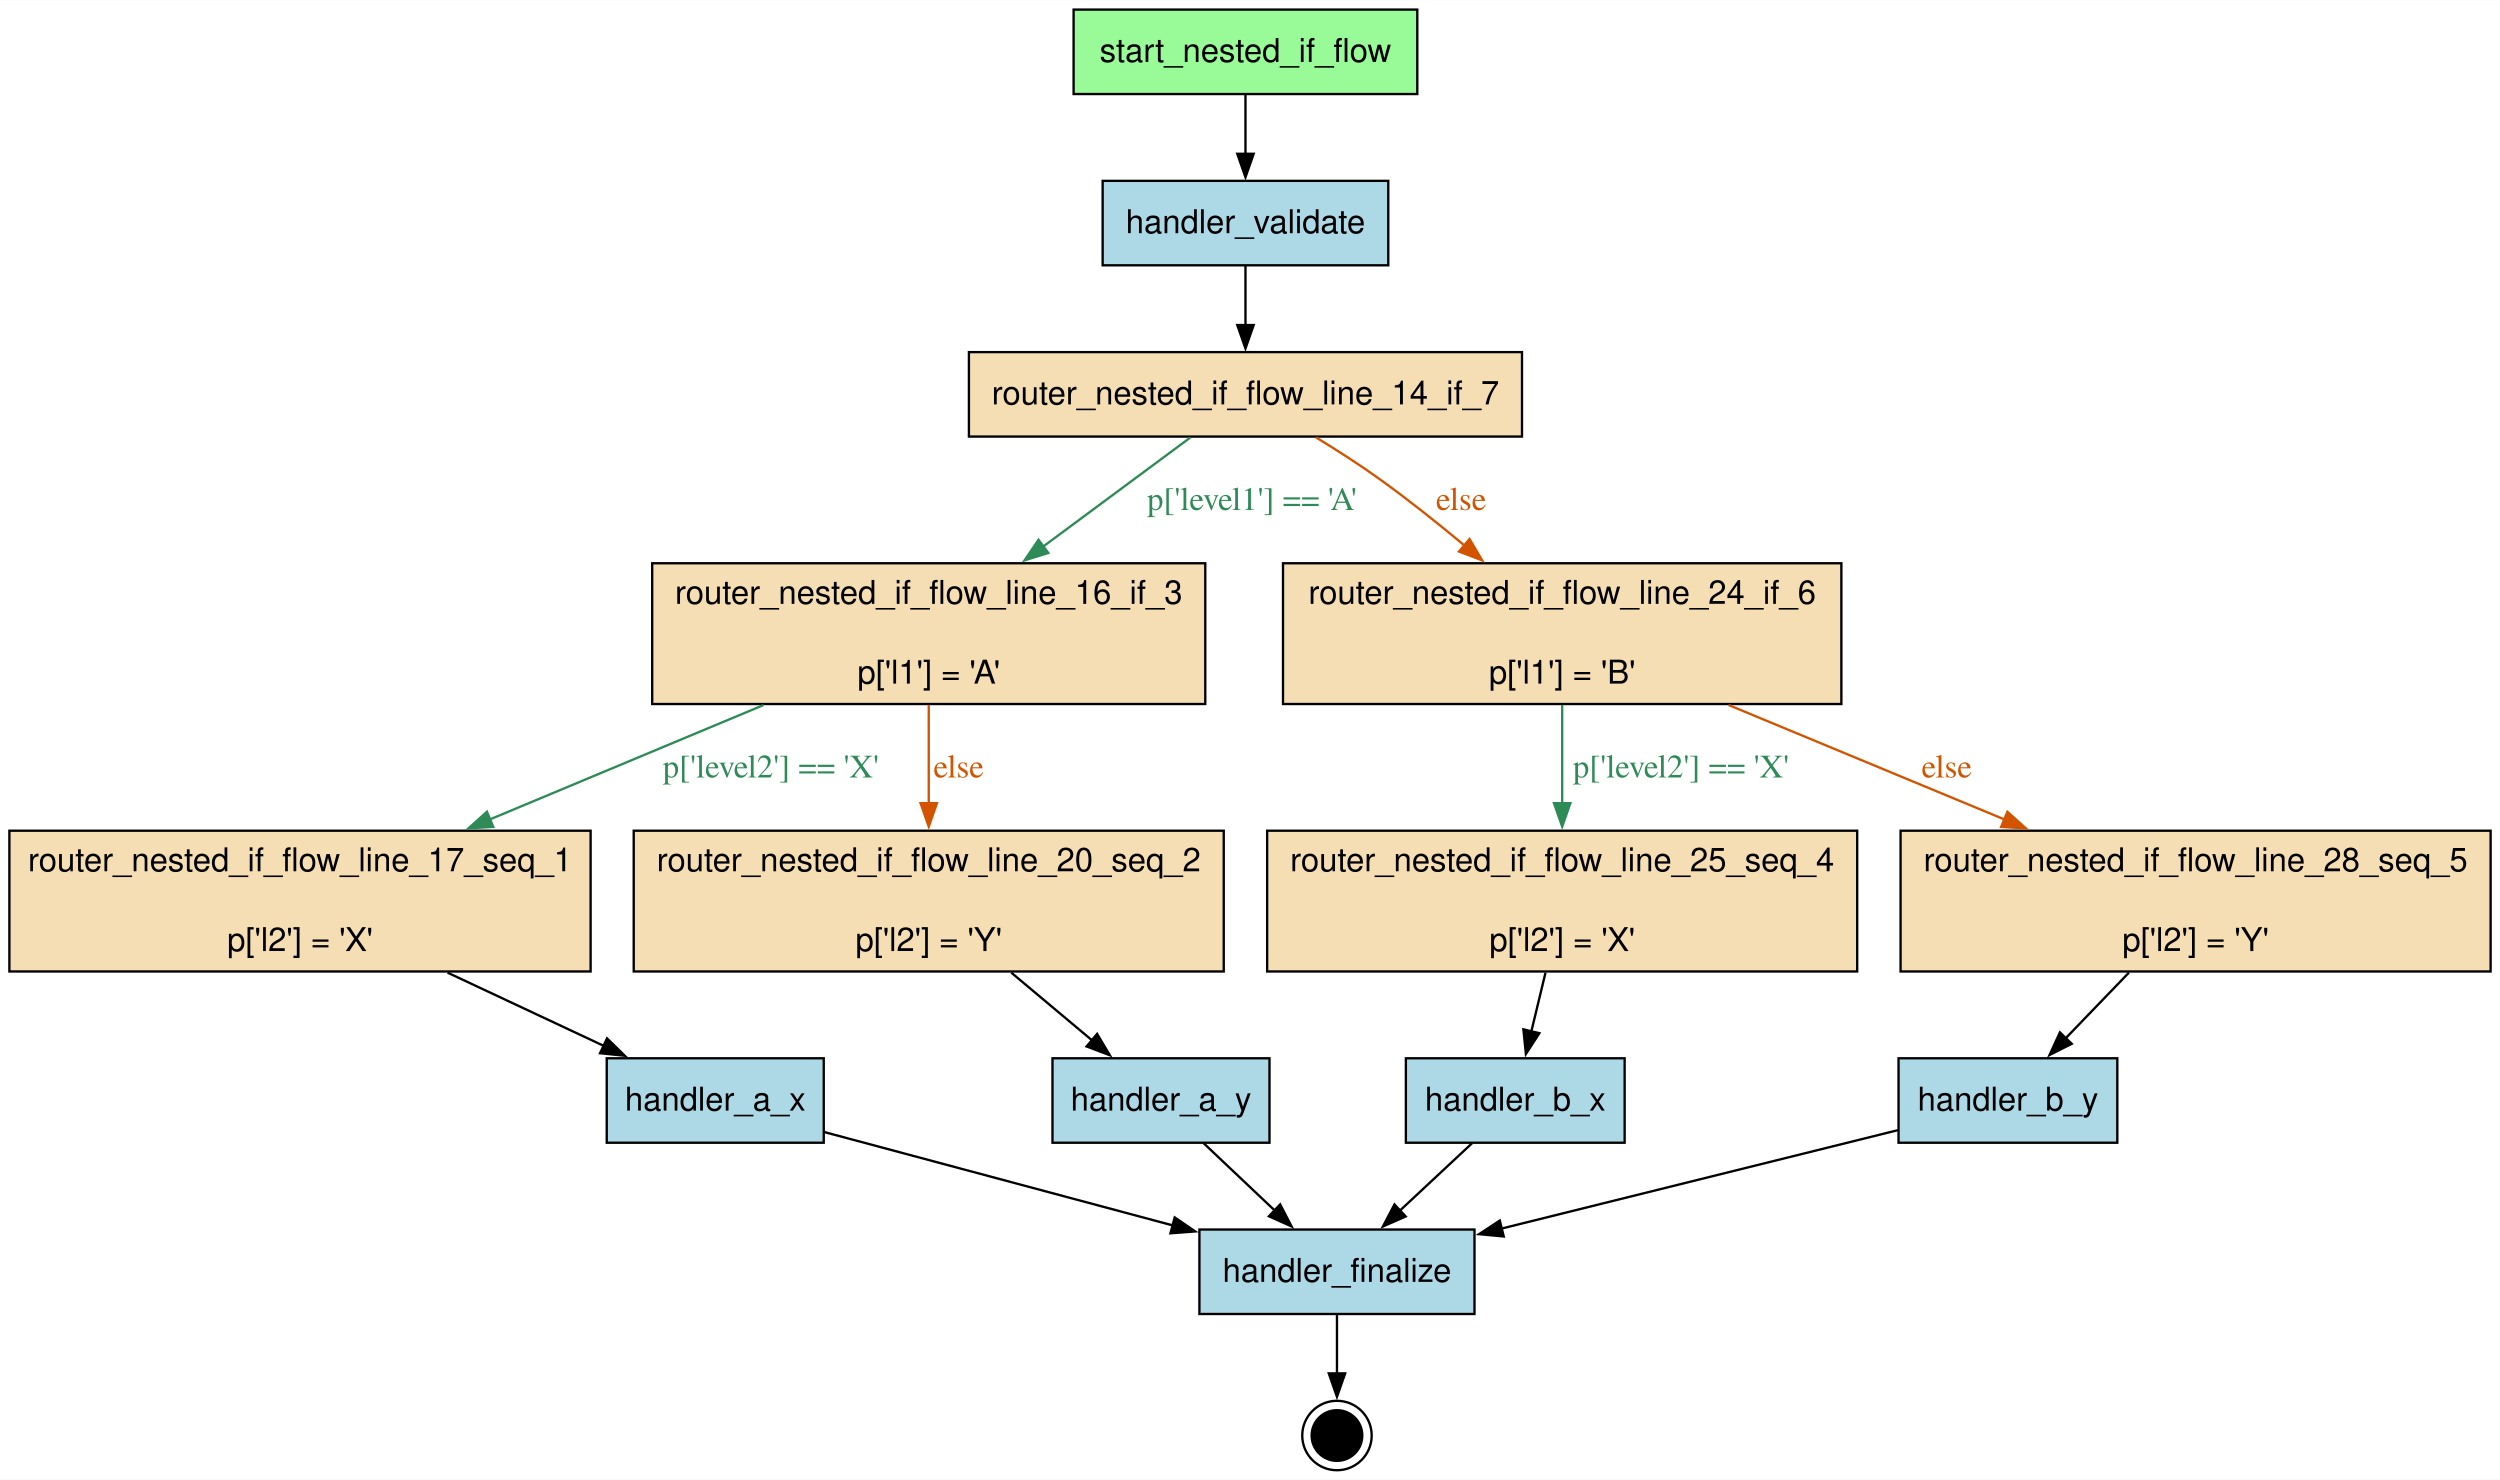
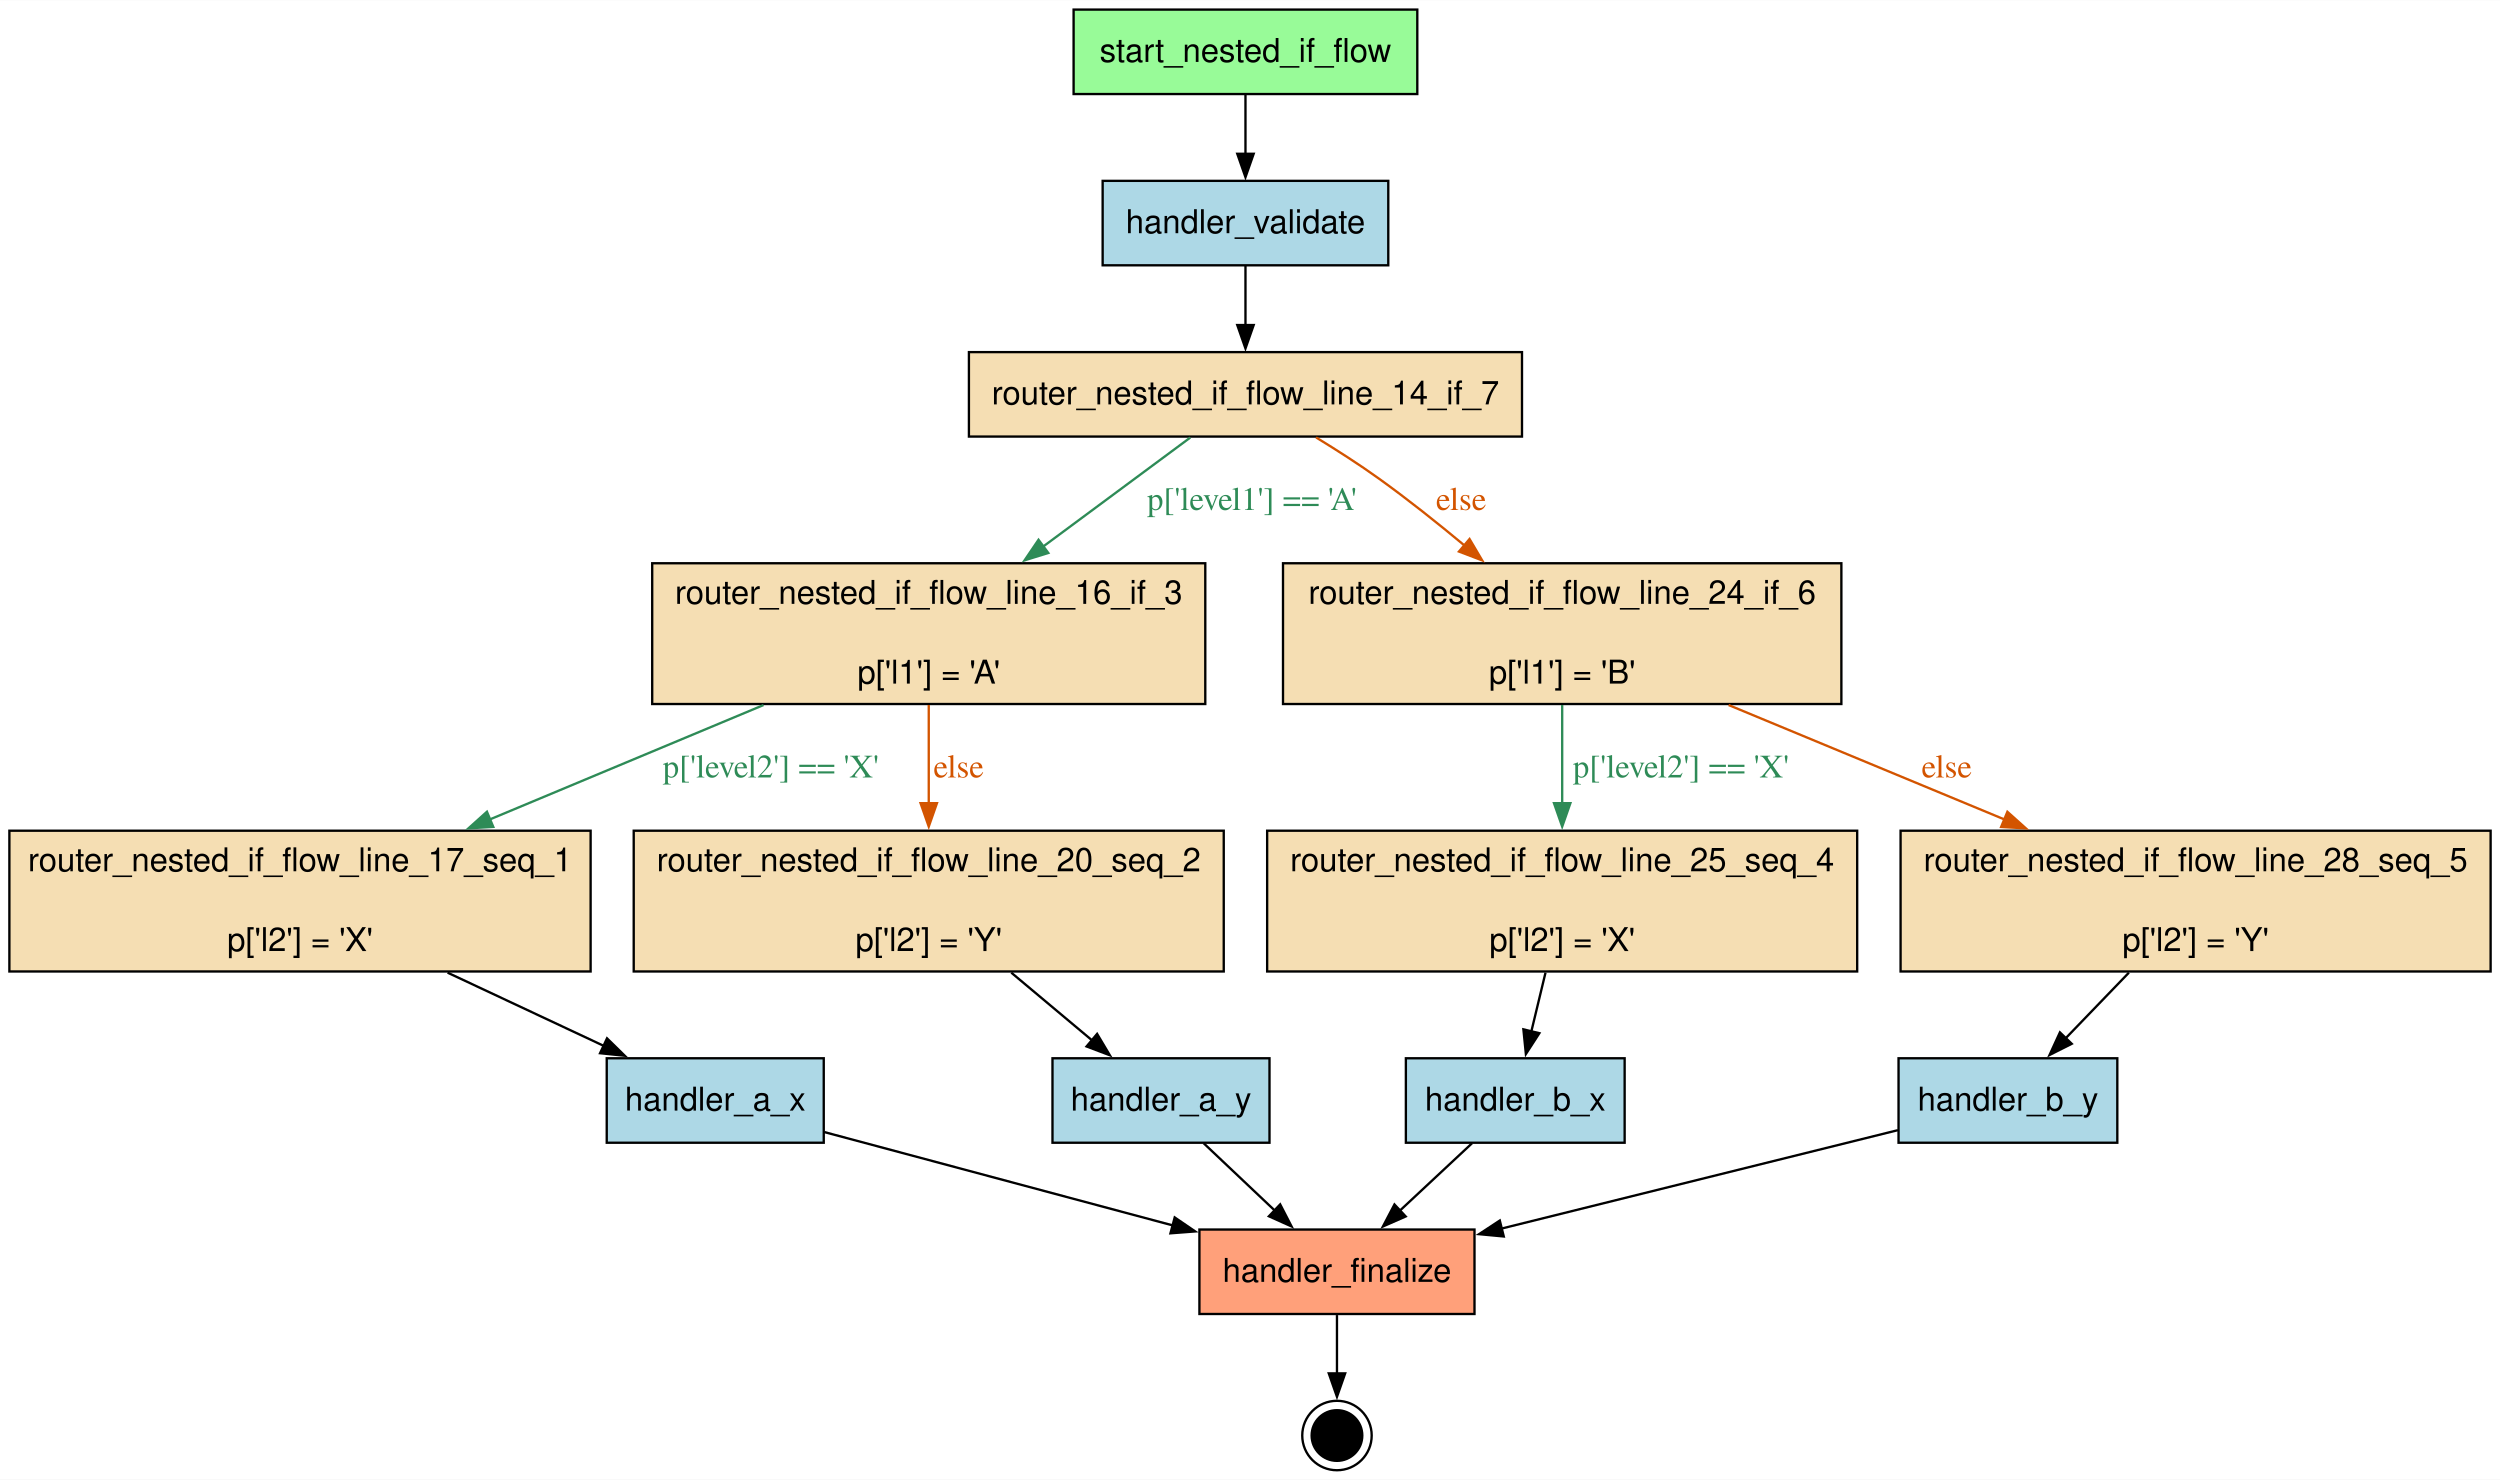
<svg xmlns="http://www.w3.org/2000/svg" width="1066pt" height="631pt" viewBox="0.00 0.00 1065.62 630.60">
  <g id="graph0" class="graph" transform="scale(1 1) rotate(0) translate(4 626.6)">
    <polygon fill="white" stroke="none" points="-4,4 -4,-626.6 1061.62,-626.6 1061.62,4 -4,4" />
    <g id="node1" class="node">
      <polygon fill="palegreen" stroke="black" points="600.12,-622.6 453.62,-622.6 453.62,-586.6 600.12,-586.6 600.12,-622.6" />
      <text text-anchor="middle" x="526.88" y="-600.3" font-family="Helvetica,sans-Serif" font-size="14.00">start_nested_if_flow</text>
    </g>
    <g id="node7" class="node">
      <polygon fill="lightblue" stroke="black" points="587.75,-549.6 466,-549.6 466,-513.6 587.75,-513.6 587.75,-549.6" />
      <text text-anchor="middle" x="526.88" y="-527.3" font-family="Helvetica,sans-Serif" font-size="14.00">handler_validate</text>
    </g>
    <g id="edge1" class="edge">
      <path fill="none" stroke="black" d="M526.88,-586.41C526.88,-578.83 526.88,-569.7 526.88,-561.14" />
      <polygon fill="black" stroke="black" points="530.38,-561.14 526.88,-551.14 523.38,-561.14 530.38,-561.14" />
    </g>
    <g id="node2" class="node">
      <polygon fill="lightblue" stroke="black" points="347.12,-175.6 254.62,-175.6 254.62,-139.6 347.12,-139.6 347.12,-175.6" />
      <text text-anchor="middle" x="300.88" y="-153.3" font-family="Helvetica,sans-Serif" font-size="14.00">handler_a_x</text>
    </g>
    <g id="node6" class="node">
-       <polygon fill="lightblue" stroke="black" points="624.5,-102.6 507.25,-102.6 507.25,-66.6 624.5,-66.6 624.5,-102.6" />
+       <polygon fill="lightsalmon" stroke="black" points="624.5,-102.6 507.25,-102.6 507.25,-66.6 624.5,-66.6 624.5,-102.6" />
      <text text-anchor="middle" x="565.88" y="-80.3" font-family="Helvetica,sans-Serif" font-size="14.00">handler_finalize</text>
    </g>
    <g id="edge13" class="edge">
      <path fill="none" stroke="black" d="M347.34,-144.15C388.43,-133.14 448.96,-116.92 495.91,-104.35" />
      <polygon fill="black" stroke="black" points="496.71,-107.76 505.46,-101.79 494.9,-100.99 496.71,-107.76" />
    </g>
    <g id="node3" class="node">
      <polygon fill="lightblue" stroke="black" points="537.12,-175.6 444.62,-175.6 444.62,-139.6 537.12,-139.6 537.12,-175.6" />
      <text text-anchor="middle" x="490.88" y="-153.3" font-family="Helvetica,sans-Serif" font-size="14.00">handler_a_y</text>
    </g>
    <g id="edge14" class="edge">
      <path fill="none" stroke="black" d="M509.03,-139.41C518.18,-130.76 529.43,-120.1 539.51,-110.56" />
      <polygon fill="black" stroke="black" points="541.67,-113.33 546.53,-103.92 536.86,-108.25 541.67,-113.33" />
    </g>
    <g id="node4" class="node">
      <polygon fill="lightblue" stroke="black" points="688.5,-175.6 595.25,-175.6 595.25,-139.6 688.5,-139.6 688.5,-175.6" />
      <text text-anchor="middle" x="641.88" y="-153.3" font-family="Helvetica,sans-Serif" font-size="14.00">handler_b_x</text>
    </g>
    <g id="edge15" class="edge">
      <path fill="none" stroke="black" d="M623.48,-139.41C614.21,-130.76 602.8,-120.1 592.59,-110.56" />
      <polygon fill="black" stroke="black" points="595.17,-108.18 585.47,-103.91 590.39,-113.29 595.17,-108.18" />
    </g>
    <g id="node5" class="node">
      <polygon fill="lightblue" stroke="black" points="898.5,-175.6 805.25,-175.6 805.25,-139.6 898.5,-139.6 898.5,-175.6" />
      <text text-anchor="middle" x="851.88" y="-153.3" font-family="Helvetica,sans-Serif" font-size="14.00">handler_b_y</text>
    </g>
    <g id="edge16" class="edge">
      <path fill="none" stroke="black" d="M804.97,-144.96C759.03,-133.55 688.47,-116.03 635.89,-102.98" />
      <polygon fill="black" stroke="black" points="636.98,-99.64 626.43,-100.63 635.29,-106.44 636.98,-99.64" />
    </g>
    <g id="node15" class="node">
      <ellipse fill="black" stroke="black" cx="565.88" cy="-14.8" rx="10.8" ry="10.8" />
      <ellipse fill="none" stroke="black" cx="565.88" cy="-14.8" rx="14.8" ry="14.8" />
    </g>
    <g id="edge17" class="edge">
      <path fill="none" stroke="black" d="M565.88,-66.14C565.88,-58.55 565.88,-49.5 565.88,-41.19" />
      <polygon fill="black" stroke="black" points="569.38,-41.3 565.88,-31.3 562.38,-41.3 569.38,-41.3" />
    </g>
    <g id="node8" class="node">
      <polygon fill="wheat" stroke="black" points="644.75,-476.6 409,-476.6 409,-440.6 644.75,-440.6 644.75,-476.6" />
      <text text-anchor="middle" x="526.88" y="-454.3" font-family="Helvetica,sans-Serif" font-size="14.00">router_nested_if_flow_line_14_if_7</text>
    </g>
    <g id="edge2" class="edge">
      <path fill="none" stroke="black" d="M526.88,-513.41C526.88,-505.83 526.88,-496.7 526.88,-488.14" />
      <polygon fill="black" stroke="black" points="530.38,-488.14 526.88,-478.14 523.38,-488.14 530.38,-488.14" />
    </g>
    <g id="node9" class="node">
      <polygon fill="wheat" stroke="black" points="509.75,-386.6 274,-386.6 274,-326.6 509.75,-326.6 509.75,-386.6" />
      <text text-anchor="middle" x="391.88" y="-369.3" font-family="Helvetica,sans-Serif" font-size="14.00">router_nested_if_flow_line_16_if_3</text>
      <text text-anchor="middle" x="391.88" y="-335.3" font-family="Helvetica,sans-Serif" font-size="14.00">p['l1'] = 'A'</text>
    </g>
    <g id="edge11" class="edge">
      <path fill="none" stroke="#2e8b57" d="M503.36,-440.18C486.04,-427.35 461.88,-409.46 440.48,-393.6" />
      <polygon fill="#2e8b57" stroke="#2e8b57" points="442.84,-390.99 432.72,-387.85 438.67,-396.62 442.84,-390.99" />
      <text text-anchor="middle" x="529.61" y="-409.3" font-family="Times,serif" font-size="14.00" fill="#2e8b57">p['level1'] == 'A'</text>
    </g>
    <g id="node12" class="node">
      <polygon fill="wheat" stroke="black" points="780.88,-386.6 542.88,-386.6 542.88,-326.6 780.88,-326.6 780.88,-386.6" />
      <text text-anchor="middle" x="661.88" y="-369.3" font-family="Helvetica,sans-Serif" font-size="14.00">router_nested_if_flow_line_24_if_6</text>
      <text text-anchor="middle" x="661.88" y="-335.3" font-family="Helvetica,sans-Serif" font-size="14.00">p['l1'] = 'B'</text>
    </g>
    <g id="edge12" class="edge">
      <path fill="none" stroke="#d35400" d="M556.98,-440.22C565.82,-434.83 575.39,-428.7 583.88,-422.6 596.08,-413.83 608.81,-403.7 620.36,-394.07" />
      <polygon fill="#d35400" stroke="#d35400" points="622.39,-396.94 627.78,-387.82 617.88,-391.59 622.39,-396.94" />
      <text text-anchor="middle" x="618.81" y="-409.3" font-family="Times,serif" font-size="14.00" fill="#d35400">else</text>
    </g>
    <g id="node10" class="node">
      <polygon fill="wheat" stroke="black" points="247.75,-272.6 0,-272.6 0,-212.6 247.75,-212.6 247.75,-272.6" />
      <text text-anchor="middle" x="123.88" y="-255.3" font-family="Helvetica,sans-Serif" font-size="14.00">router_nested_if_flow_line_17_seq_1</text>
      <text text-anchor="middle" x="123.88" y="-221.3" font-family="Helvetica,sans-Serif" font-size="14.00">p['l2'] = 'X'</text>
    </g>
    <g id="edge5" class="edge">
      <path fill="none" stroke="#2e8b57" d="M321.46,-326.17C285.6,-311.19 241.82,-292.89 204.6,-277.33" />
      <polygon fill="#2e8b57" stroke="#2e8b57" points="206.26,-274.23 195.68,-273.61 203.56,-280.69 206.26,-274.23" />
      <text text-anchor="middle" x="324.55" y="-295.3" font-family="Times,serif" font-size="14.00" fill="#2e8b57">p['level2'] == 'X'</text>
    </g>
    <g id="node11" class="node">
      <polygon fill="wheat" stroke="black" points="517.62,-272.6 266.12,-272.6 266.12,-212.6 517.62,-212.6 517.62,-272.6" />
      <text text-anchor="middle" x="391.88" y="-255.3" font-family="Helvetica,sans-Serif" font-size="14.00">router_nested_if_flow_line_20_seq_2</text>
      <text text-anchor="middle" x="391.88" y="-221.3" font-family="Helvetica,sans-Serif" font-size="14.00">p['l2'] = 'Y'</text>
    </g>
    <g id="edge6" class="edge">
      <path fill="none" stroke="#d35400" d="M391.88,-326.17C391.88,-313.31 391.88,-298.02 391.88,-284.11" />
      <polygon fill="#d35400" stroke="#d35400" points="395.38,-284.34 391.88,-274.34 388.38,-284.34 395.38,-284.34" />
      <text text-anchor="middle" x="404.62" y="-295.3" font-family="Times,serif" font-size="14.00" fill="#d35400">else</text>
    </g>
    <g id="edge3" class="edge">
      <path fill="none" stroke="black" d="M186.78,-212.1C208.69,-201.83 232.9,-190.48 253.36,-180.88" />
      <polygon fill="black" stroke="black" points="254.74,-184.1 262.31,-176.68 251.77,-177.76 254.74,-184.1" />
    </g>
    <g id="edge4" class="edge">
      <path fill="none" stroke="black" d="M427.06,-212.1C438.35,-202.64 450.72,-192.26 461.55,-183.19" />
      <polygon fill="black" stroke="black" points="463.64,-186 469.06,-176.89 459.14,-180.64 463.64,-186" />
    </g>
    <g id="node13" class="node">
      <polygon fill="wheat" stroke="black" points="787.62,-272.6 536.12,-272.6 536.12,-212.6 787.62,-212.6 787.62,-272.6" />
      <text text-anchor="middle" x="661.88" y="-255.3" font-family="Helvetica,sans-Serif" font-size="14.00">router_nested_if_flow_line_25_seq_4</text>
      <text text-anchor="middle" x="661.88" y="-221.3" font-family="Helvetica,sans-Serif" font-size="14.00">p['l2'] = 'X'</text>
    </g>
    <g id="edge9" class="edge">
      <path fill="none" stroke="#2e8b57" d="M661.88,-326.17C661.88,-313.31 661.88,-298.02 661.88,-284.11" />
      <polygon fill="#2e8b57" stroke="#2e8b57" points="665.38,-284.34 661.88,-274.34 658.38,-284.34 665.38,-284.34" />
      <text text-anchor="middle" x="712.5" y="-295.3" font-family="Times,serif" font-size="14.00" fill="#2e8b57">p['level2'] == 'X'</text>
    </g>
    <g id="node14" class="node">
      <polygon fill="wheat" stroke="black" points="1057.62,-272.6 806.12,-272.6 806.12,-212.6 1057.62,-212.6 1057.62,-272.6" />
      <text text-anchor="middle" x="931.88" y="-255.3" font-family="Helvetica,sans-Serif" font-size="14.00">router_nested_if_flow_line_28_seq_5</text>
      <text text-anchor="middle" x="931.88" y="-221.3" font-family="Helvetica,sans-Serif" font-size="14.00">p['l2'] = 'Y'</text>
    </g>
    <g id="edge10" class="edge">
      <path fill="none" stroke="#d35400" d="M732.81,-326.17C768.95,-311.19 813.05,-292.89 850.55,-277.33" />
      <polygon fill="#d35400" stroke="#d35400" points="851.65,-280.67 859.54,-273.6 848.97,-274.2 851.65,-280.67" />
      <text text-anchor="middle" x="825.79" y="-295.3" font-family="Times,serif" font-size="14.00" fill="#d35400">else</text>
    </g>
    <g id="edge7" class="edge">
      <path fill="none" stroke="black" d="M654.77,-212.1C652.81,-203.96 650.68,-195.15 648.74,-187.07" />
      <polygon fill="black" stroke="black" points="652.15,-186.29 646.4,-177.39 645.34,-187.93 652.15,-186.29" />
    </g>
    <g id="edge8" class="edge">
      <path fill="none" stroke="black" d="M903.44,-212.1C894.6,-202.92 884.92,-192.88 876.37,-184.01" />
      <polygon fill="black" stroke="black" points="879.08,-181.78 869.62,-177.01 874.04,-186.64 879.08,-181.78" />
    </g>
  </g>
</svg>
